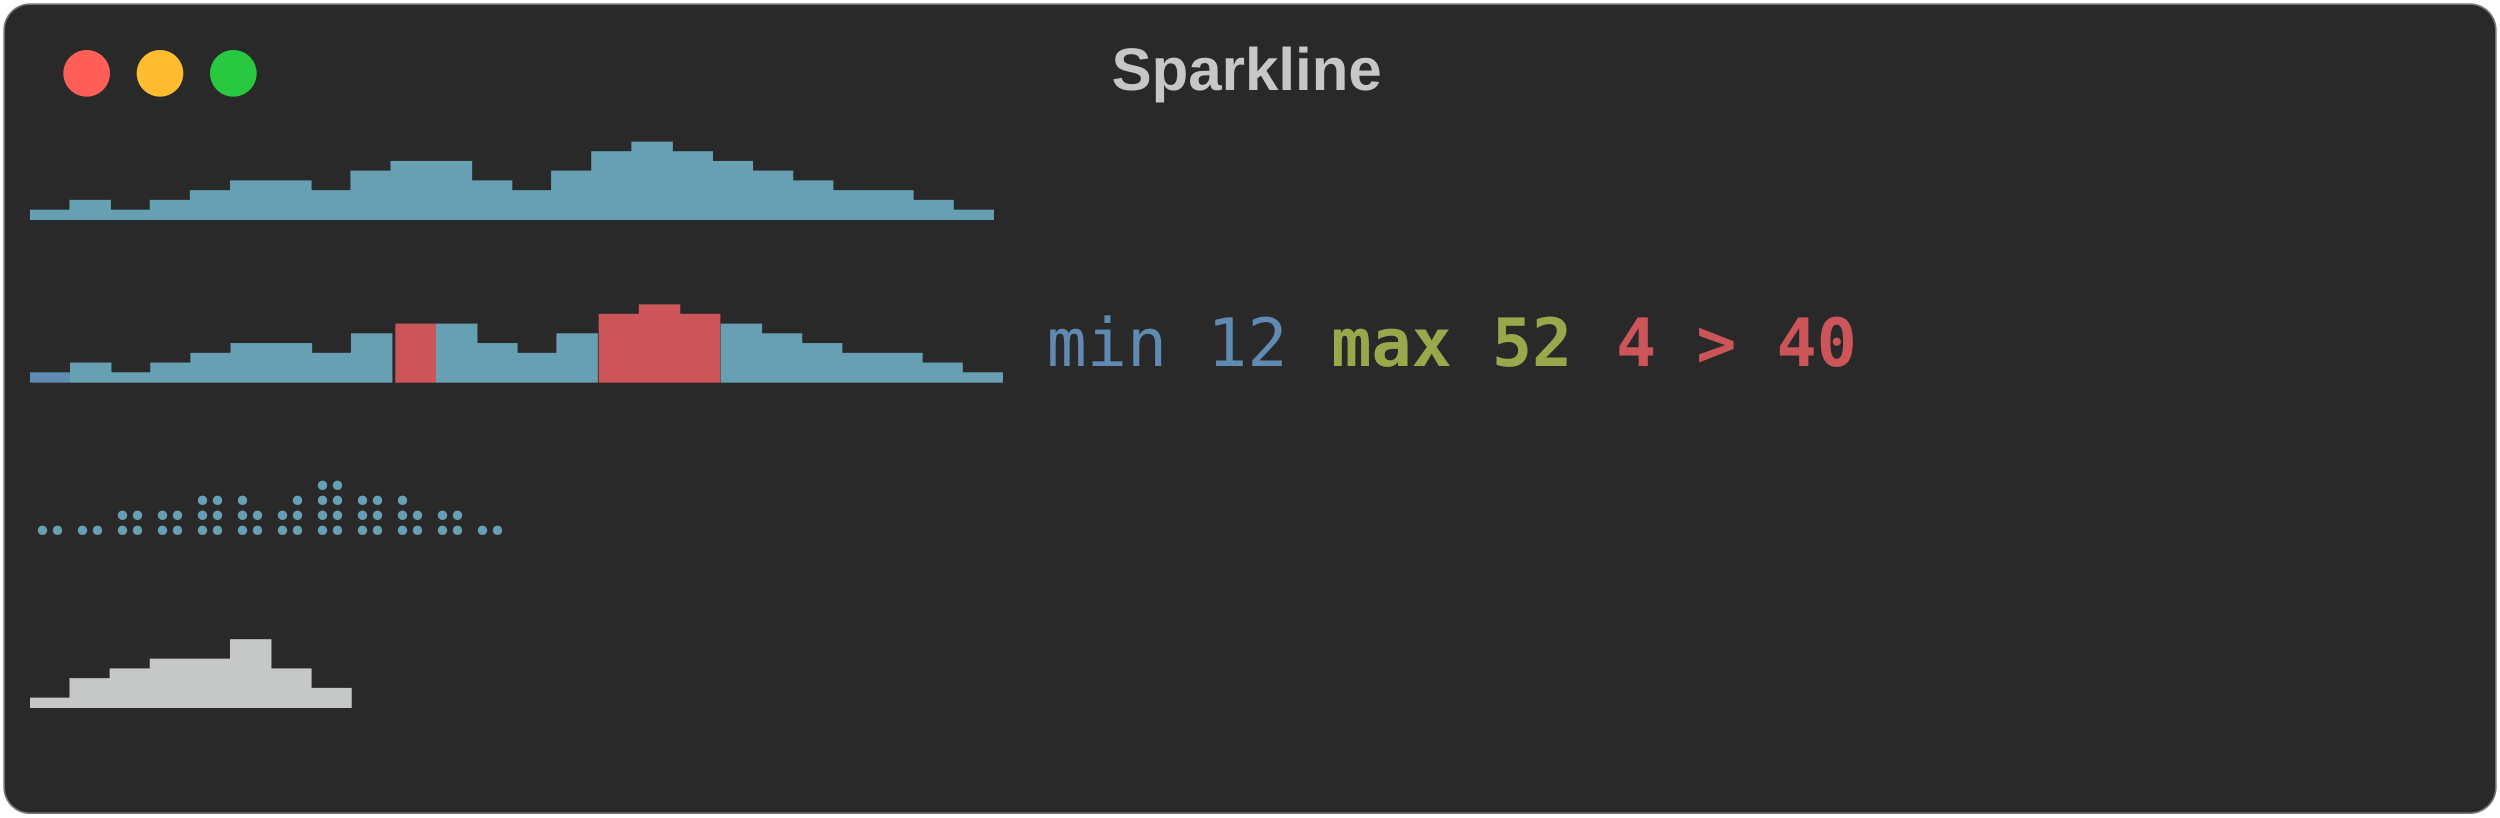
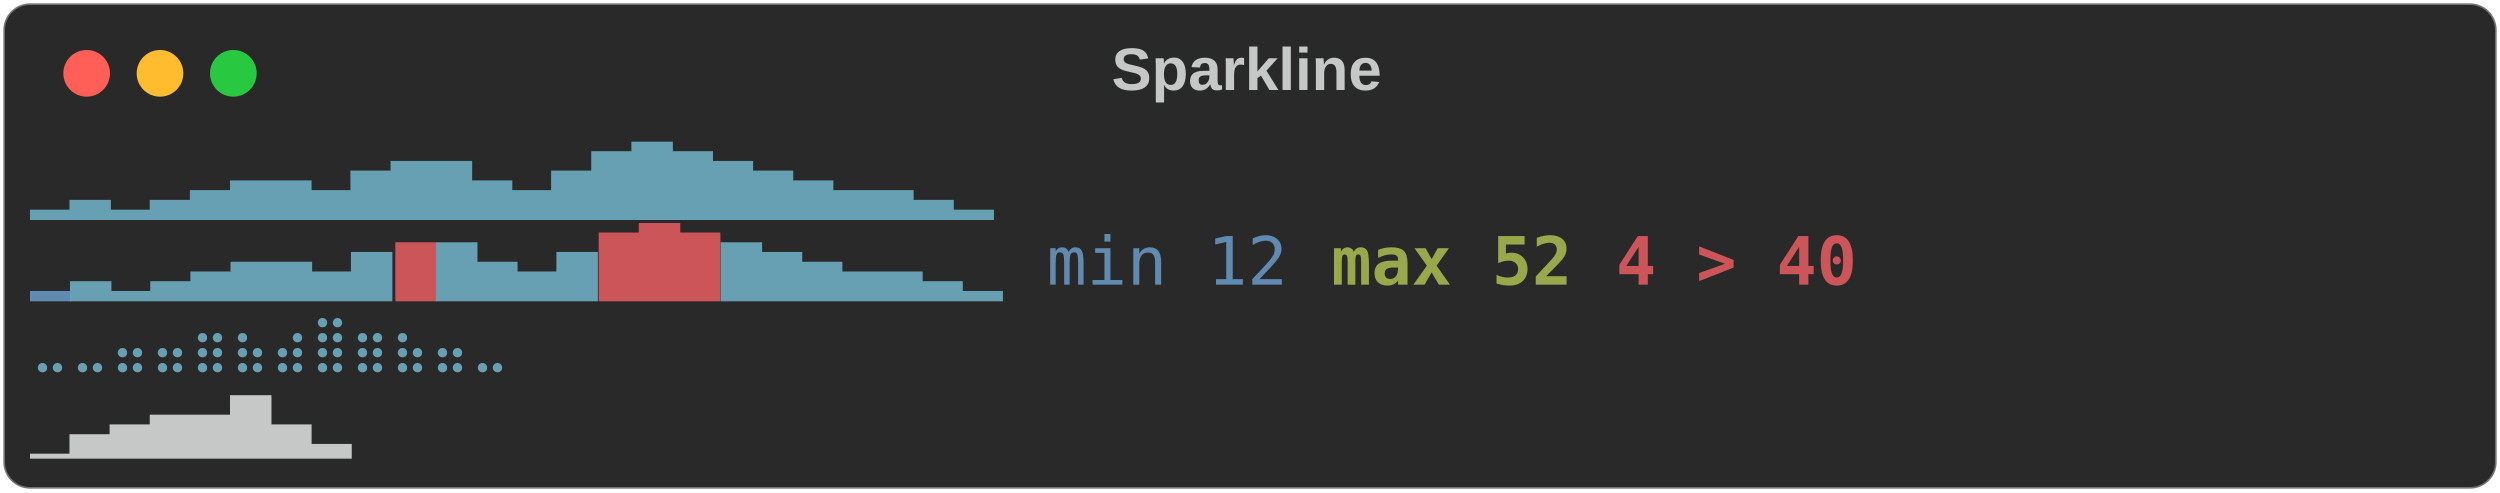
- <svg xmlns="http://www.w3.org/2000/svg" class="rich-terminal" viewBox="0 0 750 245.2">
+ <svg xmlns="http://www.w3.org/2000/svg" class="rich-terminal" viewBox="0 0 750 147.6">
  <style>

    @font-face {
        font-family: "Fira Code";
        src: local("FiraCode-Regular"),
                url("https://cdnjs.cloudflare.com/ajax/libs/firacode/6.2.0/woff2/FiraCode-Regular.woff2") format("woff2"),
                url("https://cdnjs.cloudflare.com/ajax/libs/firacode/6.2.0/woff/FiraCode-Regular.woff") format("woff");
        font-style: normal;
        font-weight: 400;
    }
    @font-face {
        font-family: "Fira Code";
        src: local("FiraCode-Bold"),
                url("https://cdnjs.cloudflare.com/ajax/libs/firacode/6.2.0/woff2/FiraCode-Bold.woff2") format("woff2"),
                url("https://cdnjs.cloudflare.com/ajax/libs/firacode/6.2.0/woff/FiraCode-Bold.woff") format("woff");
        font-style: bold;
        font-weight: 700;
    }

    .guide_charts-sparkline-matrix {
        font-family: Fira Code, monospace;
        font-size: 20px;
        line-height: 24.4px;
        font-variant-east-asian: full-width;
    }

    .guide_charts-sparkline-title {
        font-size: 18px;
        font-weight: bold;
        font-family: arial;
    }

    .guide_charts-sparkline-r1 { fill: #68a0b3 }
.guide_charts-sparkline-r2 { fill: #c5c8c6 }
.guide_charts-sparkline-r3 { fill: #608ab1 }
.guide_charts-sparkline-r4 { fill: #cc555a;font-weight: bold }
.guide_charts-sparkline-r5 { fill: #98a84b;font-weight: bold }
    </style>
  <defs>
    <clipPath id="guide_charts-sparkline-clip-terminal">
-       <rect x="0" y="0" width="731.0" height="194.2" />
+       <rect x="0" y="0" width="731.0" height="96.6" />
    </clipPath>
    <clipPath id="guide_charts-sparkline-line-0">
      <rect x="0" y="1.5" width="732" height="24.65" />
    </clipPath>
    <clipPath id="guide_charts-sparkline-line-1">
      <rect x="0" y="25.9" width="732" height="24.65" />
    </clipPath>
    <clipPath id="guide_charts-sparkline-line-2">
      <rect x="0" y="50.3" width="732" height="24.65" />
    </clipPath>
-     <clipPath id="guide_charts-sparkline-line-3">
-       <rect x="0" y="74.7" width="732" height="24.65" />
-     </clipPath>
-     <clipPath id="guide_charts-sparkline-line-4">
-       <rect x="0" y="99.1" width="732" height="24.65" />
-     </clipPath>
-     <clipPath id="guide_charts-sparkline-line-5">
-       <rect x="0" y="123.5" width="732" height="24.65" />
-     </clipPath>
-     <clipPath id="guide_charts-sparkline-line-6">
-       <rect x="0" y="147.9" width="732" height="24.65" />
-     </clipPath>
  </defs>
-   <rect fill="#292929" stroke="rgba(255,255,255,0.35)" stroke-width="1" x="1" y="1" width="748" height="243.2" rx="8" />
+   <rect fill="#292929" stroke="rgba(255,255,255,0.35)" stroke-width="1" x="1" y="1" width="748" height="145.6" rx="8" />
  <text class="guide_charts-sparkline-title" fill="#c5c8c6" text-anchor="middle" x="374" y="27">Sparkline</text>
  <g transform="translate(26,22)">
    <circle cx="0" cy="0" r="7" fill="#ff5f57" />
    <circle cx="22" cy="0" r="7" fill="#febc2e" />
    <circle cx="44" cy="0" r="7" fill="#28c840" />
  </g>
  <g transform="translate(9, 41)" clip-path="url(#guide_charts-sparkline-clip-terminal)">
    <g class="guide_charts-sparkline-matrix">
      <text class="guide_charts-sparkline-r1" x="0" y="20" textLength="292.8" clip-path="url(#guide_charts-sparkline-line-0)">▁▂▁▂▃▄▄▃▅▆▆▄▃▅▇█▇▆▅▄▃▃▂▁</text>
      <text class="guide_charts-sparkline-r2" x="732" y="20" textLength="12.2" clip-path="url(#guide_charts-sparkline-line-0)">
</text>
+       <text class="guide_charts-sparkline-r3" x="0" y="44.4" textLength="12.2" clip-path="url(#guide_charts-sparkline-line-1)">▁</text>
+       <text class="guide_charts-sparkline-r1" x="12.2" y="44.4" textLength="97.6" clip-path="url(#guide_charts-sparkline-line-1)">▂▁▂▃▄▄▃▅</text>
+       <text class="guide_charts-sparkline-r4" x="109.8" y="44.4" textLength="12.2" clip-path="url(#guide_charts-sparkline-line-1)">▆</text>
+       <text class="guide_charts-sparkline-r1" x="122" y="44.4" textLength="48.8" clip-path="url(#guide_charts-sparkline-line-1)">▆▄▃▅</text>
+       <text class="guide_charts-sparkline-r4" x="170.8" y="44.4" textLength="36.6" clip-path="url(#guide_charts-sparkline-line-1)">▇█▇</text>
+       <text class="guide_charts-sparkline-r1" x="207.4" y="44.4" textLength="85.4" clip-path="url(#guide_charts-sparkline-line-1)">▆▅▄▃▃▂▁</text>
+       <text class="guide_charts-sparkline-r3" x="305" y="44.4" textLength="73.2" clip-path="url(#guide_charts-sparkline-line-1)">min 12</text>
+       <text class="guide_charts-sparkline-r5" x="390.4" y="44.4" textLength="73.2" clip-path="url(#guide_charts-sparkline-line-1)">max 52</text>
+       <text class="guide_charts-sparkline-r4" x="475.8" y="44.4" textLength="73.2" clip-path="url(#guide_charts-sparkline-line-1)">4 &gt; 40</text>
      <text class="guide_charts-sparkline-r2" x="732" y="44.4" textLength="12.2" clip-path="url(#guide_charts-sparkline-line-1)">
</text>
-       <text class="guide_charts-sparkline-r3" x="0" y="68.8" textLength="12.2" clip-path="url(#guide_charts-sparkline-line-2)">▁</text>
-       <text class="guide_charts-sparkline-r1" x="12.2" y="68.8" textLength="97.6" clip-path="url(#guide_charts-sparkline-line-2)">▂▁▂▃▄▄▃▅</text>
-       <text class="guide_charts-sparkline-r4" x="109.8" y="68.8" textLength="12.2" clip-path="url(#guide_charts-sparkline-line-2)">▆</text>
-       <text class="guide_charts-sparkline-r1" x="122" y="68.8" textLength="48.8" clip-path="url(#guide_charts-sparkline-line-2)">▆▄▃▅</text>
-       <text class="guide_charts-sparkline-r4" x="170.8" y="68.8" textLength="36.6" clip-path="url(#guide_charts-sparkline-line-2)">▇█▇</text>
-       <text class="guide_charts-sparkline-r1" x="207.4" y="68.8" textLength="85.4" clip-path="url(#guide_charts-sparkline-line-2)">▆▅▄▃▃▂▁</text>
-       <text class="guide_charts-sparkline-r3" x="305" y="68.8" textLength="73.2" clip-path="url(#guide_charts-sparkline-line-2)">min 12</text>
-       <text class="guide_charts-sparkline-r5" x="390.4" y="68.8" textLength="73.2" clip-path="url(#guide_charts-sparkline-line-2)">max 52</text>
-       <text class="guide_charts-sparkline-r4" x="475.8" y="68.8" textLength="73.2" clip-path="url(#guide_charts-sparkline-line-2)">4 &gt; 40</text>
+       <text class="guide_charts-sparkline-r1" x="0" y="68.8" textLength="146.4" clip-path="url(#guide_charts-sparkline-line-2)">⣀⣀⣤⣤⣶⣦⣴⣿⣶⣦⣤⣀</text>
      <text class="guide_charts-sparkline-r2" x="732" y="68.8" textLength="12.2" clip-path="url(#guide_charts-sparkline-line-2)">
</text>
+       <text class="guide_charts-sparkline-r2" x="0" y="93.2" textLength="97.6" clip-path="url(#guide_charts-sparkline-line-3)">▁▃▄▅▅▇▄▂</text>
      <text class="guide_charts-sparkline-r2" x="732" y="93.2" textLength="12.2" clip-path="url(#guide_charts-sparkline-line-3)">
- </text>
-       <text class="guide_charts-sparkline-r1" x="0" y="117.6" textLength="146.4" clip-path="url(#guide_charts-sparkline-line-4)">⣀⣀⣤⣤⣶⣦⣴⣿⣶⣦⣤⣀</text>
-       <text class="guide_charts-sparkline-r2" x="732" y="117.6" textLength="12.2" clip-path="url(#guide_charts-sparkline-line-4)">
- </text>
-       <text class="guide_charts-sparkline-r2" x="732" y="142" textLength="12.2" clip-path="url(#guide_charts-sparkline-line-5)">
- </text>
-       <text class="guide_charts-sparkline-r2" x="0" y="166.4" textLength="97.6" clip-path="url(#guide_charts-sparkline-line-6)">▁▃▄▅▅▇▄▂</text>
-       <text class="guide_charts-sparkline-r2" x="732" y="166.4" textLength="12.2" clip-path="url(#guide_charts-sparkline-line-6)">
- </text>
-       <text class="guide_charts-sparkline-r2" x="732" y="190.8" textLength="12.2" clip-path="url(#guide_charts-sparkline-line-7)">
</text>
    </g>
  </g>
</svg>
